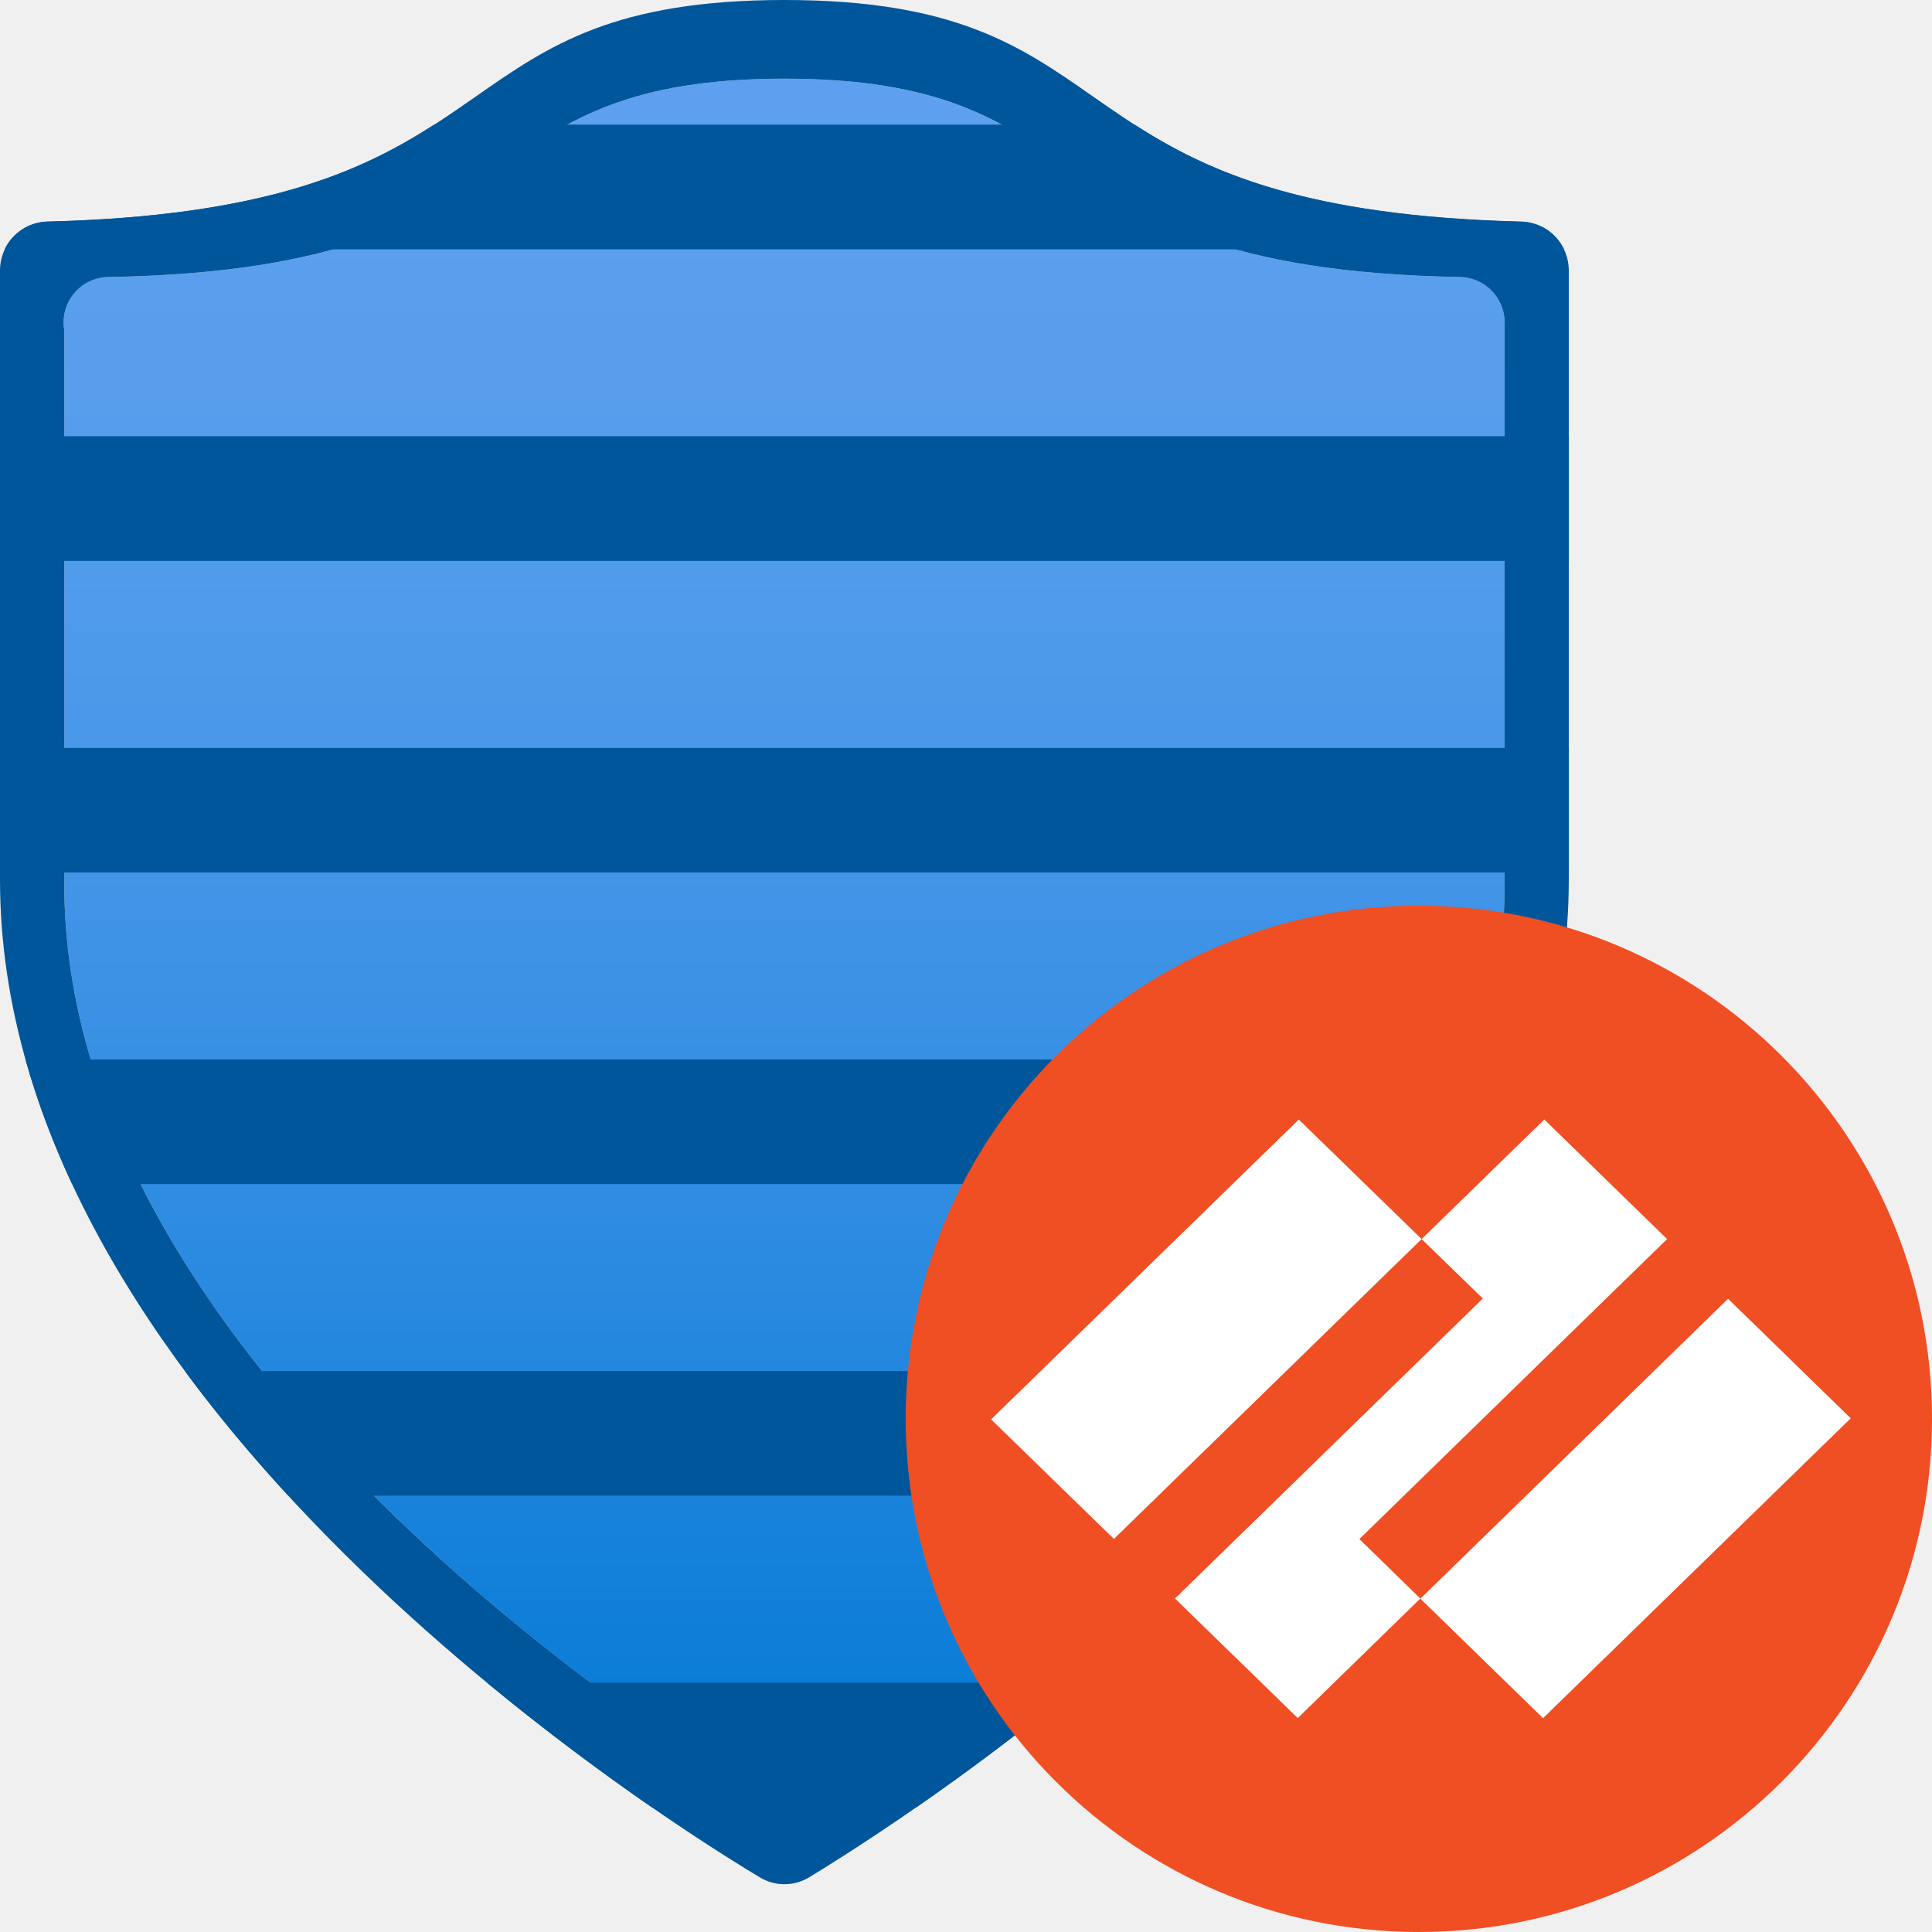
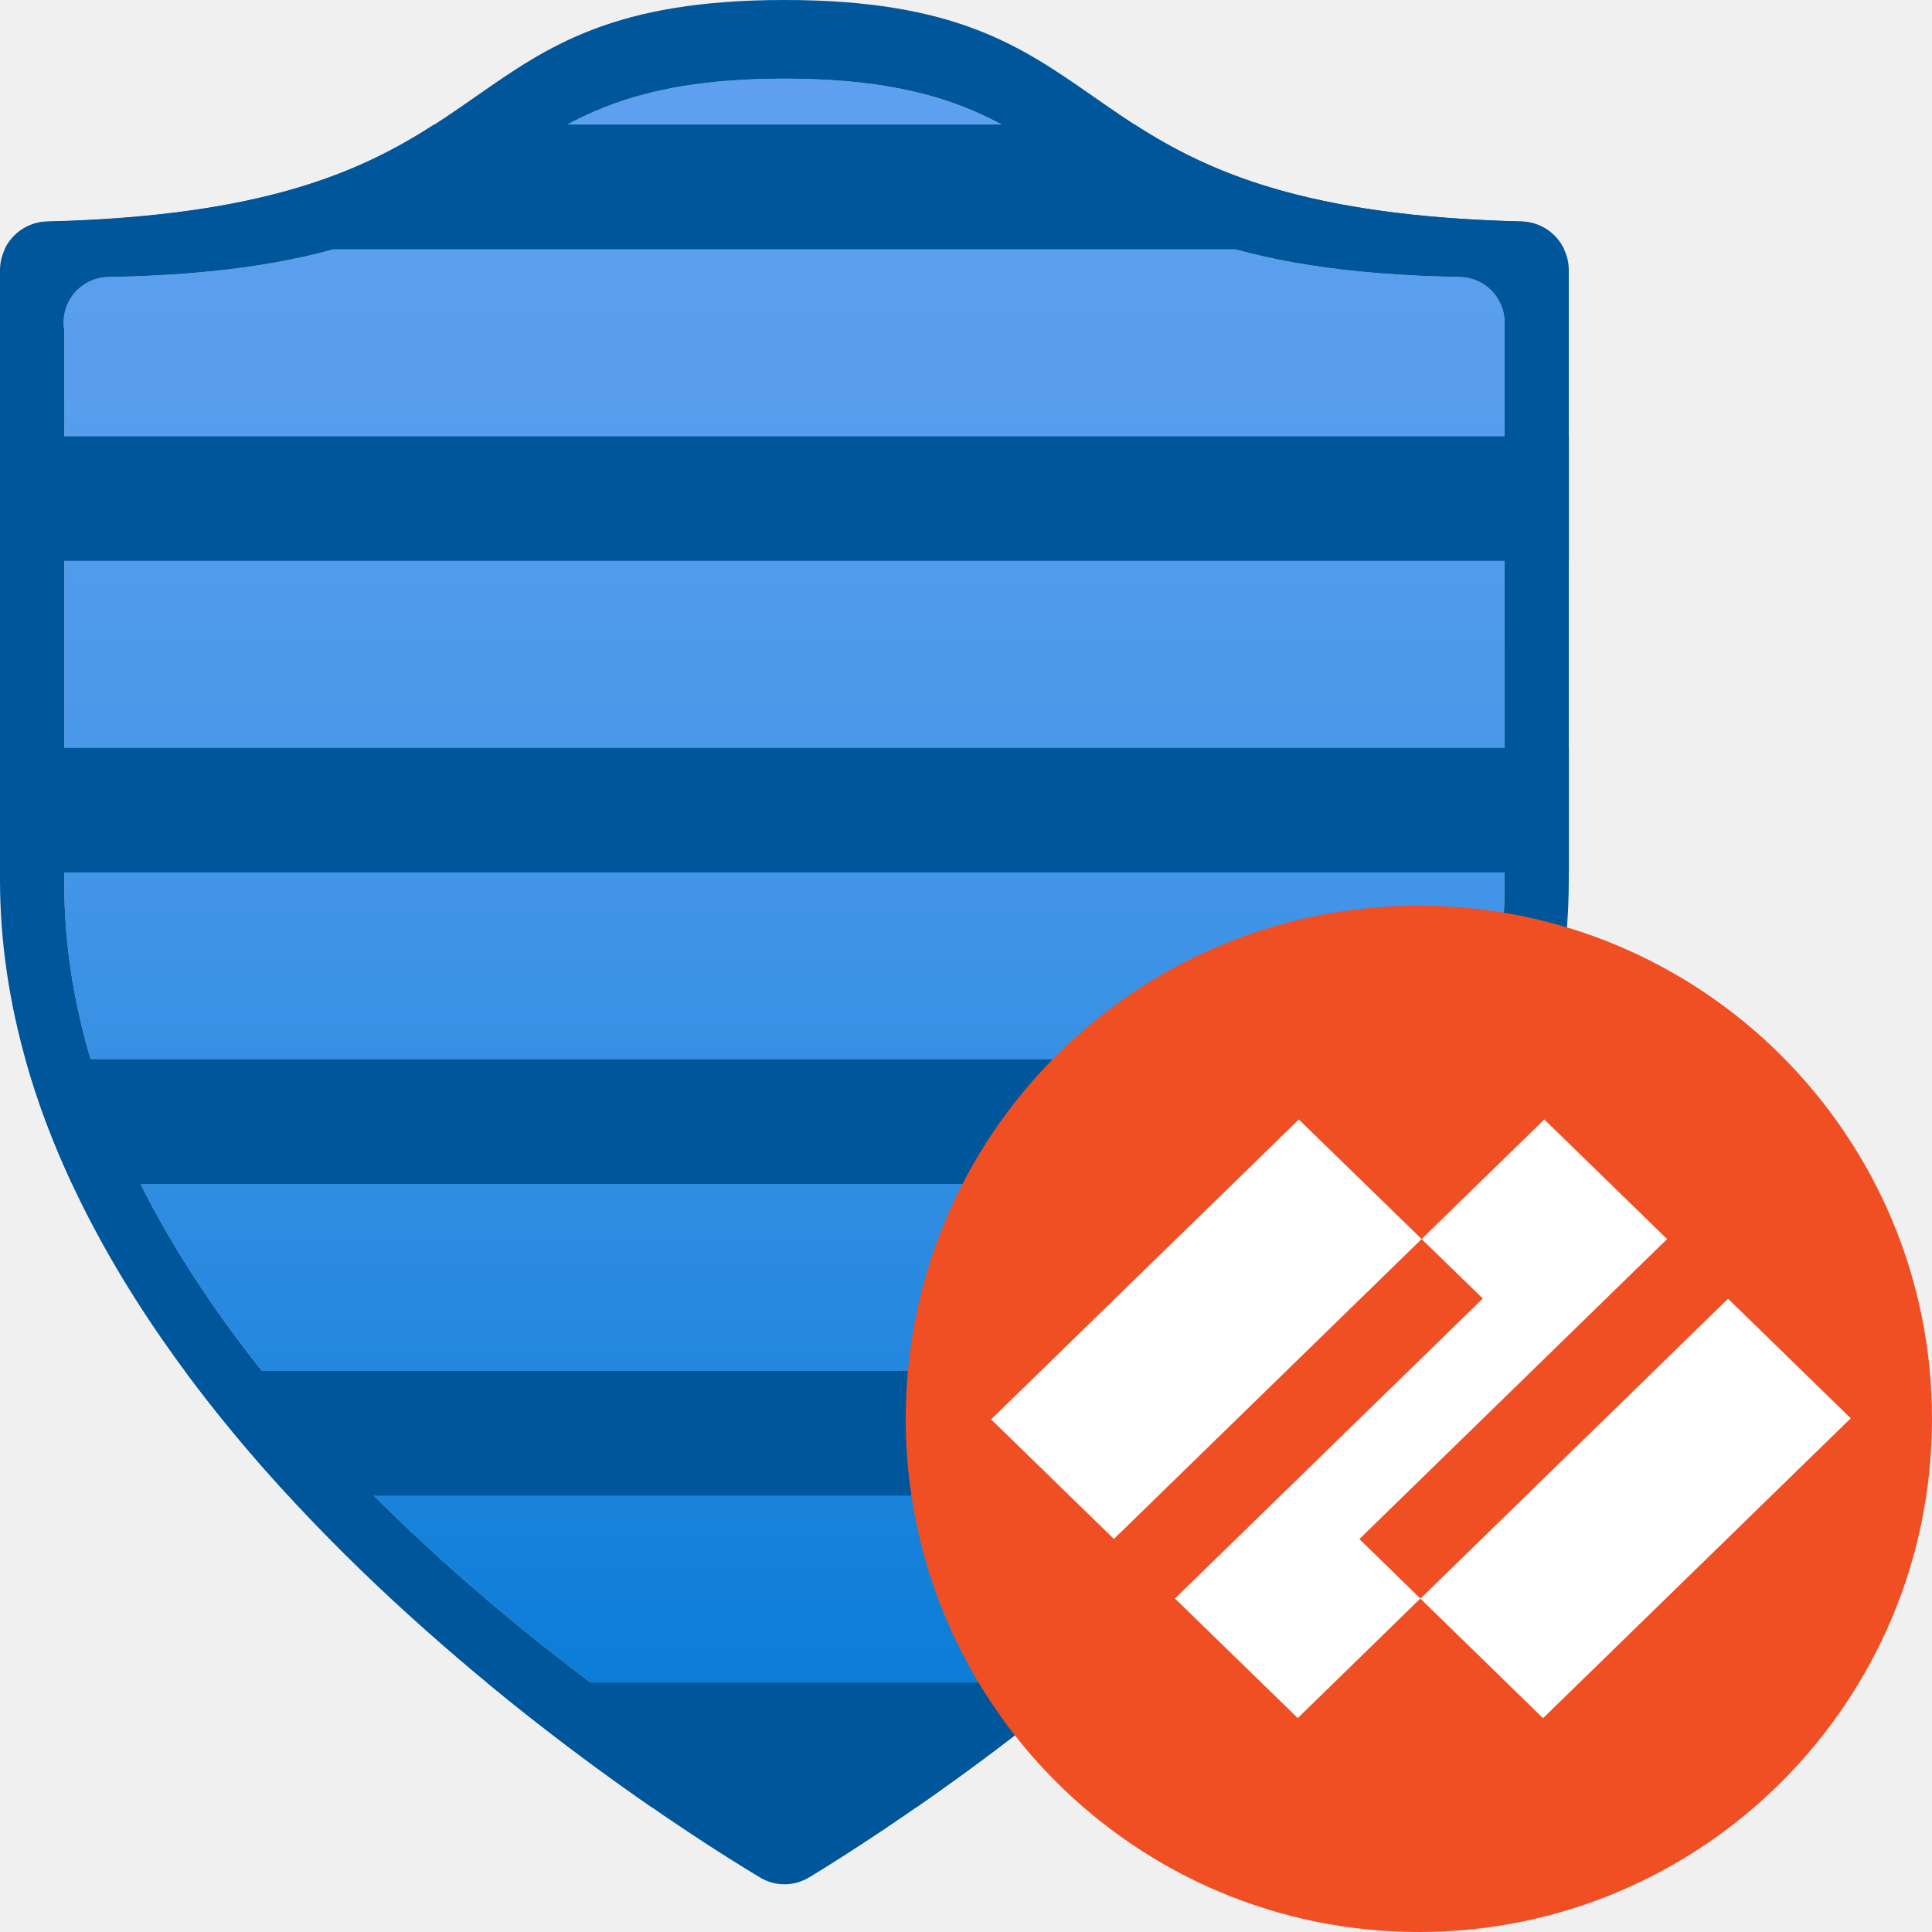
- <svg xmlns="http://www.w3.org/2000/svg" viewBox="0 0 18 18" class="msportalfx-svg-placeholder" role="presentation" focusable="false">
-   <g>
-     <path d="M14.018 8.237c0 4.336-5.326 7.815-6.493 8.517a.414.414 0 0 1-.433 0C5.925 16.052.599 12.573.599 8.237v-5.16a.423.423 0 0 1 .413-.496c4.15-.073 3.2-1.848 6.296-1.848 3.097 0 2.148 1.775 6.297 1.848a.423.423 0 0 1 .413.413v5.243Z" fill="url(#290ca136-cb50-4ea5-a0a0-0f2af478cf7b)" />
-     <path fill-rule="evenodd" clip-rule="evenodd" d="M14.617 6.968v1.161H0V6.968h14.617Zm0-2.904v1.162H0V4.064h14.617ZM10.57 1.161c.688.442 1.6.853 3.602.903a.454.454 0 0 1 .4.259H.043a.454.454 0 0 1 .4-.259c2.003-.05 2.914-.46 3.602-.903h6.525Zm3.372 9.871a7.56 7.56 0 0 0 .435-1.161H.238c.11.397.258.784.434 1.161h13.27Zm-1.054 1.742H1.723c.3.407.626.795.963 1.161h9.238c.338-.366.664-.754.965-1.16Zm-2.818 2.903H4.537c.56.463 1.092.854 1.537 1.162h2.463c.444-.308.974-.7 1.534-1.162Z" fill="#00569B" />
-     <path fill-rule="evenodd" clip-rule="evenodd" d="M7.546 17.486c1.27-.774 7.07-4.572 7.07-9.29V2.52a.454.454 0 0 0-.443-.454c-2.403-.06-3.235-.64-3.994-1.17C9.509.428 8.895 0 7.309 0c-1.587 0-2.201.428-2.87.895-.76.53-1.592 1.11-3.995 1.17A.454.454 0 0 0 0 2.519v5.677c0 4.728 5.801 8.527 7.071 9.29a.444.444 0 0 0 .475 0Zm-.02-.732c1.166-.702 6.492-4.181 6.492-8.517V2.994a.424.424 0 0 0-.413-.413c-2.213-.039-2.976-.562-3.675-1.042-.612-.42-1.176-.806-2.622-.806-1.445 0-2.009.387-2.62.806-.7.48-1.463 1.003-3.676 1.042a.423.423 0 0 0-.413.495v5.161c0 4.336 5.326 7.815 6.493 8.517a.414.414 0 0 0 .433 0Z" fill="#00569B" />
-     <circle cx="13.219" cy="13.219" r="4.781" fill="#F04E23" />
-     <path fill-rule="evenodd" clip-rule="evenodd" d="m12.101 10.43-2.867 2.794 1.144 1.114 2.867-2.794L12.1 10.43Zm3.431 1.114-1.144-1.114-1.143 1.114.57.554-2.868 2.795 1.144 1.114 1.142-1.114-.568-.554 2.867-2.795Zm-2.298 3.35L16.1 12.1l1.143 1.114-2.867 2.794-1.143-1.114Z" class="msportalfx-svg-c01" />
-     <defs>
-       <linearGradient id="290ca136-cb50-4ea5-a0a0-0f2af478cf7b" x1="7.308" y1="16.816" x2="7.308" y2=".733" gradientUnits="userSpaceOnUse">
-         <stop stop-color="#0078D4" />
-         <stop offset=".06" stop-color="#0A7CD7" />
-         <stop offset=".34" stop-color="#2E8CE1" />
-         <stop offset=".59" stop-color="#4897E9" />
-         <stop offset=".82" stop-color="#589EED" />
-         <stop offset="1" stop-color="#5EA0EF" />
-       </linearGradient>
-     </defs>
-   </g>
+ <svg fill="none" viewBox="0 0 18 18" class="msportalfx-svg-placeholder">
+   <path fill="url(#pEZW4Zu3H__a)" d="M14.018 8.237c0 4.336-5.326 7.815-6.493 8.517a.41.41 0 0 1-.433 0C5.925 16.052.599 12.573.599 8.237v-5.16a.423.423 0 0 1 .413-.496c4.15-.073 3.2-1.848 6.296-1.848s2.148 1.775 6.297 1.848a.423.423 0 0 1 .413.413z" />
+   <path fill="#00569B" fill-rule="evenodd" d="M14.617 6.968v1.161H0V6.968zm0-2.903v1.16H0v-1.16zM10.57 1.16c.688.442 1.6.853 3.602.903a.45.45 0 0 1 .4.259H.043a.45.45 0 0 1 .4-.259c2.003-.05 2.914-.46 3.602-.903zm3.372 9.871a7.6 7.6 0 0 0 .435-1.161H.238c.11.397.258.784.434 1.161zm-1.054 1.742H1.723c.3.407.626.795.963 1.161h9.238c.338-.366.664-.754.965-1.16m-2.818 2.903H4.537c.56.463 1.092.854 1.537 1.162h2.463c.444-.308.974-.7 1.534-1.162" clip-rule="evenodd" />
+   <path fill="#00569B" fill-rule="evenodd" d="M7.546 17.487c1.27-.775 7.07-4.573 7.07-9.29V2.518a.454.454 0 0 0-.443-.454c-2.403-.06-3.235-.64-3.994-1.17C9.509.428 8.895 0 7.309 0s-2.201.428-2.87.895c-.76.53-1.592 1.11-3.995 1.17A.454.454 0 0 0 0 2.519v5.677c0 4.728 5.801 8.527 7.071 9.29a.44.44 0 0 0 .475 0m-.02-.733c1.166-.702 6.492-4.181 6.492-8.517V2.994a.424.424 0 0 0-.413-.413c-2.213-.039-2.976-.562-3.675-1.042-.612-.42-1.176-.806-2.622-.806s-2.009.387-2.62.806c-.7.48-1.463 1.003-3.676 1.042a.423.423 0 0 0-.413.495v5.161c0 4.336 5.326 7.815 6.493 8.517a.41.41 0 0 0 .433 0" clip-rule="evenodd" />
+   <circle cx="13.219" cy="13.219" r="4.781" fill="#F04E23" />
+   <path fill="#fff" fill-rule="evenodd" d="m12.101 10.43-2.867 2.794 1.144 1.114 2.867-2.794zm3.431 1.114-1.144-1.114-1.143 1.114.57.554-2.868 2.795 1.144 1.114 1.142-1.114-.568-.554zm-2.298 3.35L16.1 12.1l1.143 1.114-2.867 2.794z" clip-rule="evenodd" />
+   <defs>
+     <linearGradient id="pEZW4Zu3H__a" x1="7.308" x2="7.308" y1="16.816" y2=".733" gradientUnits="userSpaceOnUse">
+       <stop stop-color="#0078D4" />
+       <stop offset=".06" stop-color="#0A7CD7" />
+       <stop offset=".34" stop-color="#2E8CE1" />
+       <stop offset=".59" stop-color="#4897E9" />
+       <stop offset=".82" stop-color="#589EED" />
+       <stop offset="1" stop-color="#5EA0EF" />
+     </linearGradient>
+   </defs>
  <style>.msportalfx-svg-c01{fill:#fff}.msportalfx-svg-c02{fill:#e5e5e5}.msportalfx-svg-c03{fill:#a0a1a2}.msportalfx-svg-c04{fill:#7a7a7a}.msportalfx-svg-c05{fill:#3e3e3e}.msportalfx-svg-c06{fill:#1e1e1e}.msportalfx-svg-c07{fill:#0f0f0f}.msportalfx-svg-c08{fill:#ba141a}.msportalfx-svg-c09{fill:#dd5900}.msportalfx-svg-c10{fill:#ff8c00}.msportalfx-svg-c11{fill:#fcd116}.msportalfx-svg-c12{fill:#fee087}.msportalfx-svg-c13{fill:#b8d432}.msportalfx-svg-c14,.msportalfx-svg-c32{fill:#57a300}.msportalfx-svg-c15{fill:#59b4d9}.msportalfx-svg-c16{fill:#3999c6}.msportalfx-svg-c17{fill:#804998}.msportalfx-svg-c18{fill:#ec008c}.msportalfx-svg-c19{fill:#0072c6}.msportalfx-svg-c20{fill:#68217a}.msportalfx-svg-c21{fill:#00188f}.msportalfx-svg-c22{fill:#e81123}.fxs-mode-light .msportalfx-svg-c22{fill:#a4262c}.msportalfx-svg-c23{fill:#cae3f3}.msportalfx-svg-c24{fill:#59aed3}.msportalfx-svg-c25{fill:#4c3b12}.msportalfx-svg-c26{fill:#be9555}.msportalfx-svg-c27{fill:#4f4d52}.msportalfx-svg-c28{fill:#ef6f59}.msportalfx-svg-c29{fill:#f7cb64}.msportalfx-svg-c30{fill:#fdd8db}.msportalfx-svg-c31{fill:#f6ffec}.msportalfx-svg-c33{fill:#8a2da5}.msportalfx-svg-c34{fill:#e00b1c}.msportalfx-svg-c35{fill:#015cda}.msportalfx-svg-c36{fill:#5db300}.msportalfx-svg-c97{fill:#ffb900}.msportalfx-svg-c98{fill:#00a4ef}.msportalfx-svg-c99{fill:#f25022}.msportalfx-inverted-theme .msportalfx-svg-c05,.fxs-theme-dark .msportalfx-svg-c05{fill:#777}.msportalfx-inverted-theme .msportalfx-svg-c07,.fxs-theme-dark .msportalfx-svg-c07{fill:#f2f2f2}.msportalfx-svg-palette-white{fill:#fff}.msportalfx-svg-palette-blue{fill:#015cda}.msportalfx-svg-palette-black{fill:#1e1e1e}.msportalfx-svg-palette-green{fill:#57a300}.msportalfx-svg-palette-gray{fill:#a0a1a2}.msportalfx-svg-palette-inherit{fill:inherit}.msportalfx-svg-badge{position:absolute;left:0;bottom:0;min-height:10px;min-width:10px}.fxc-menu-icon&gt;.msportalfx-svg-badge{left:-2px;bottom:-2px;min-height:8px;min-width:8px}.msportalfx-svg-disabled{filter:grayscale(100%)}.msportalfx-svg-loading-square{animation:ProgressFlagAnimation 1.45s infinite ease-in-out;transform-origin:50%}.msportalfx-svg-loading-square:nth-child(1){animation-delay:0s}.msportalfx-svg-loading-square:nth-child(2){animation-delay:.2s}.msportalfx-svg-loading-square:nth-child(3){animation-delay:.4s}@keyframes ProgressFlagAnimation{0%{transform:scale(1);opacity:.3}36.1%{transform:scale(1.06);opacity:1}50%{transform:scale(1.06);opacity:1}86.1%{transform:scale(1);opacity:.3}}.msportalfx-svg-flip-horizontal&gt;svg,svg.msportalfx-svg-flip-horizontal{transform:scaleX(-1)}.msportalfx-svg-fabric-rotate360{animation:ImageRotation 1.3s cubic-bezier(.53,.21,.29,.67) infinite}@keyframes ImageRotation{0%{transform:rotate(-45deg)}100%{transform:rotate(315deg)}}.fxs-svg-number .msportalfx-font-bold{font-size:10px;fill:#0065ad}.fxs-svg-number .fxs-svg-circle{stroke-width:0%;fill:#0078d4}.fxs-svg-number .fxs-svg-text{fill:#fff;font-size:10px}.fxs-svg-number.msportalfx-svg-disabled{filter:grayscale(0%)}.fxs-svg-number.msportalfx-svg-disabled .fxs-svg-circle{fill:#fff;stroke-width:1px;stroke:#949494}.fxs-svg-number.msportalfx-svg-disabled .fxs-svg-text{fill:#949494}.fxs-theme-dark .fxs-svg-number .fxs-svg-text{fill:#0f0f0f}.fxs-theme-dark .fxs-svg-number .fxs-svg-circle{stroke-width:0%;fill:#0078d4}.fxs-theme-dark .fxs-svg-number.msportalfx-svg-disabled .fxs-svg-circle{fill:#0f0f0f;stroke-width:1px;stroke:#949494}.fxs-theme-dark .fxs-svg-number.msportalfx-svg-disabled .fxs-svg-text{fill:#949494}</style>
</svg>
